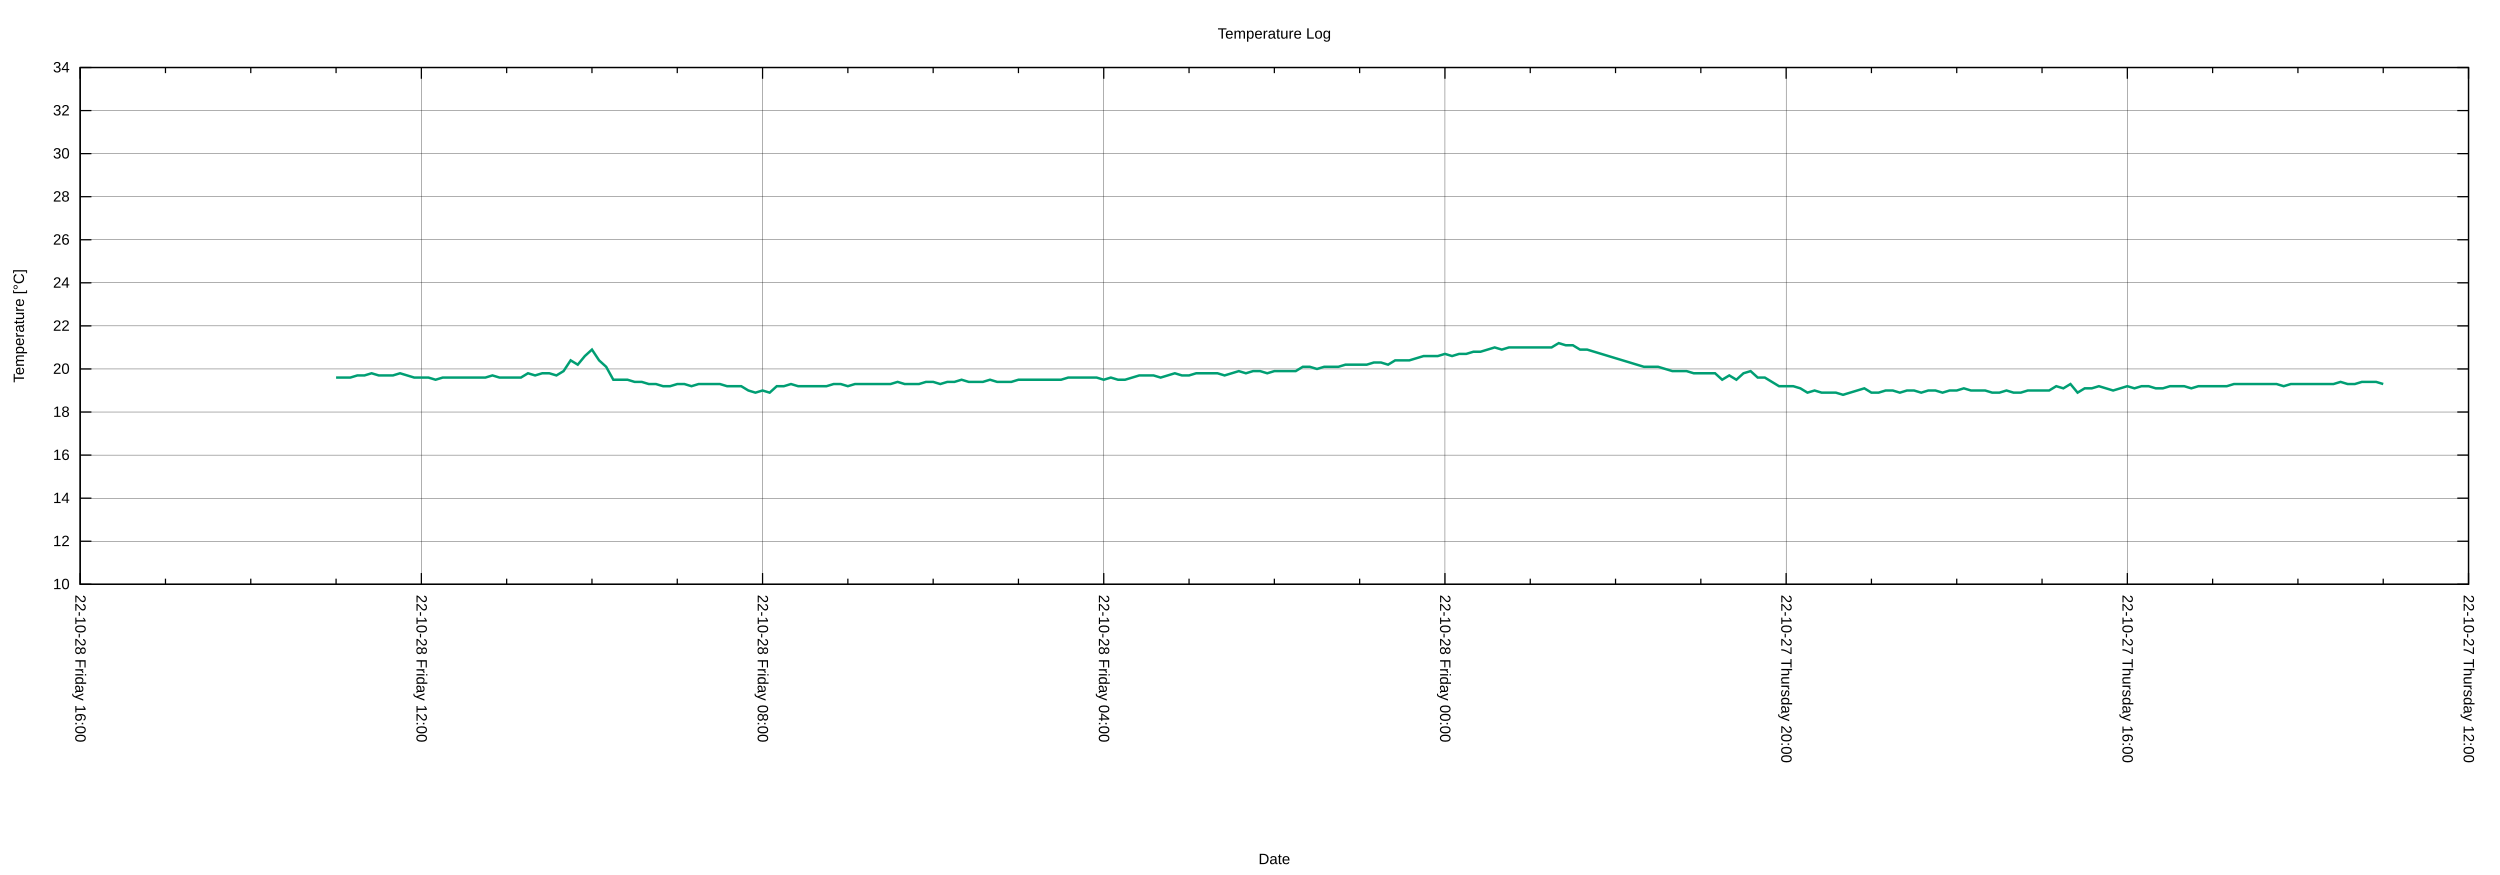
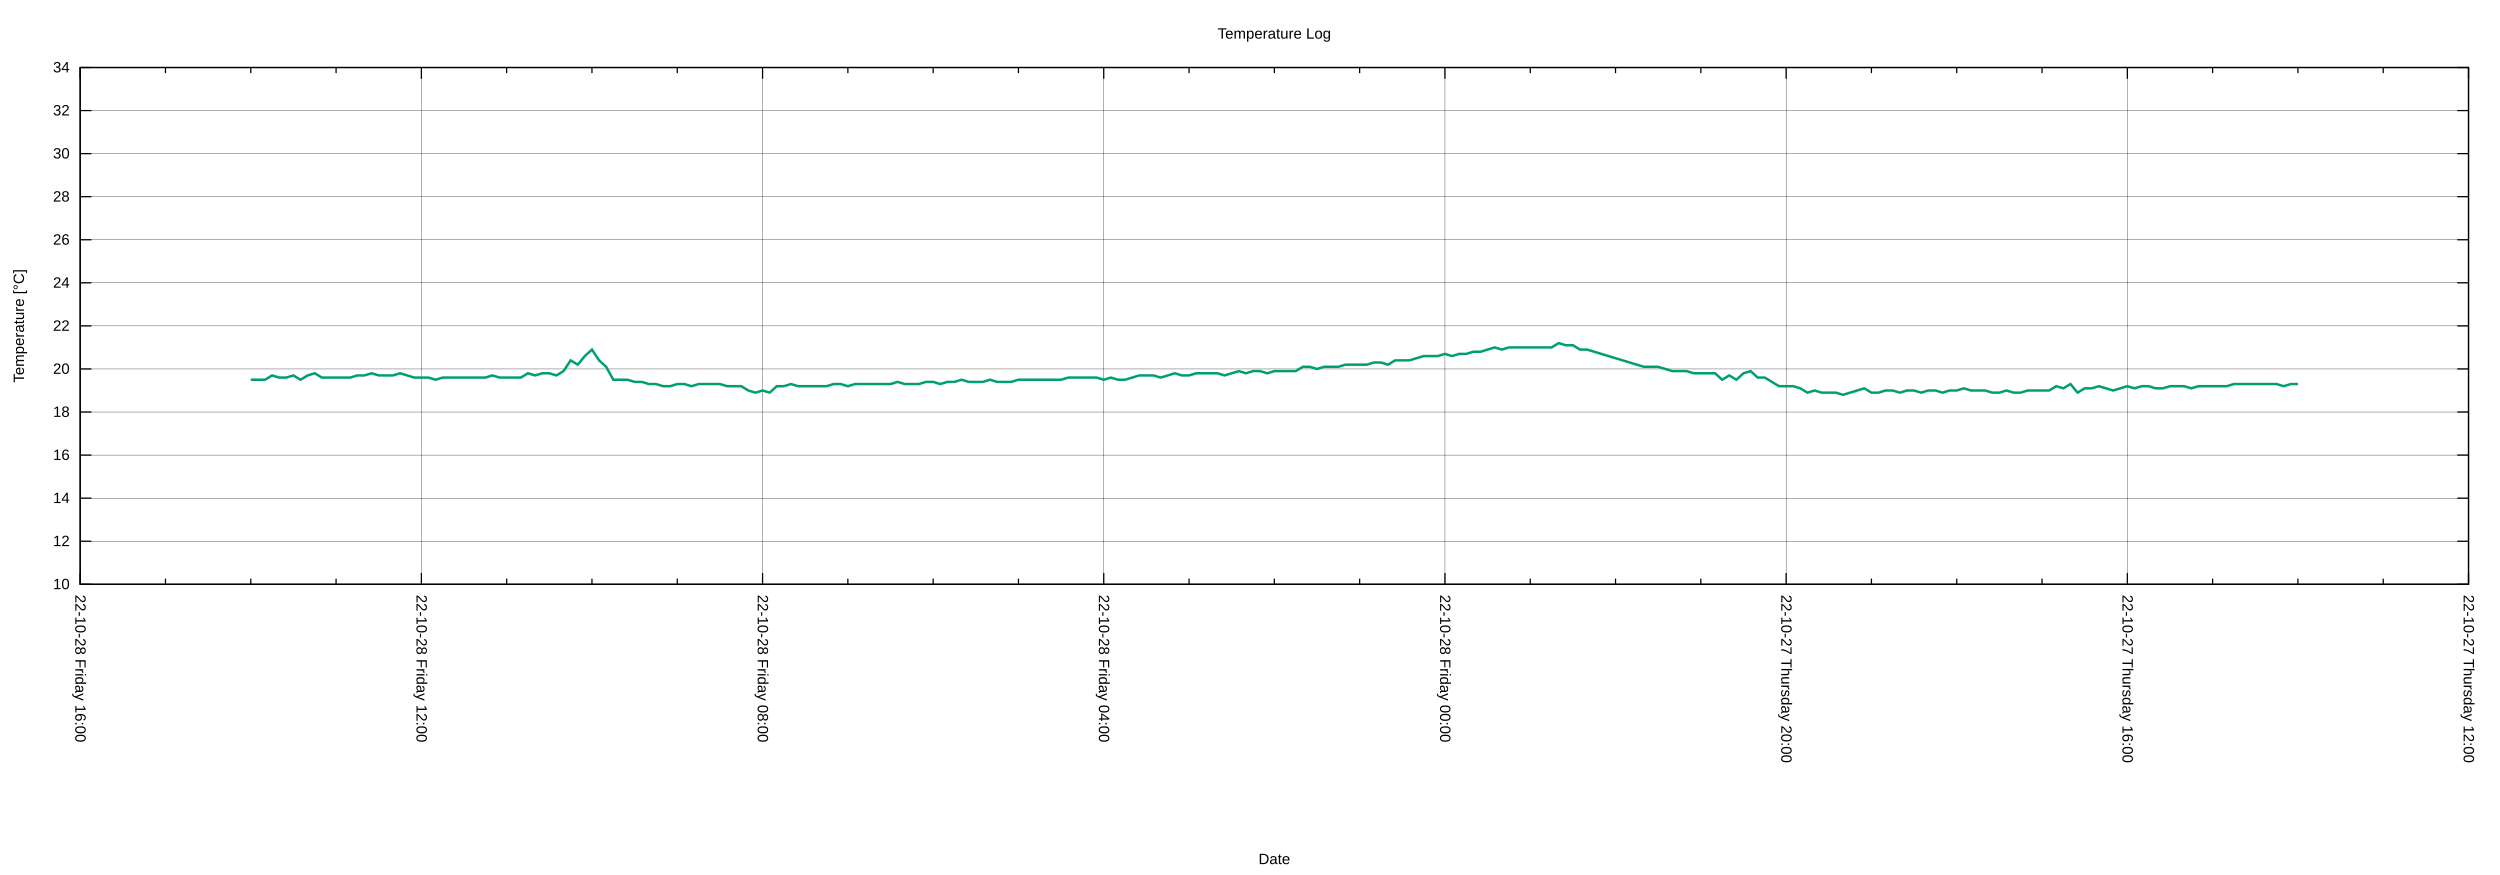
<svg xmlns="http://www.w3.org/2000/svg" xmlns:xlink="http://www.w3.org/1999/xlink" width="2000" height="700" viewBox="0 0 2000 700">
  <g id="gnuplot_canvas">
    <rect x="0" y="0" width="2000" height="700" fill="none" />
    <defs>
      <circle id="gpDot" r="0.5" stroke-width="0.5" stroke="currentColor" />
      <path id="gpPt0" stroke-width="0.222" stroke="currentColor" d="M-1,0 h2 M0,-1 v2" />
      <path id="gpPt1" stroke-width="0.222" stroke="currentColor" d="M-1,-1 L1,1 M1,-1 L-1,1" />
      <path id="gpPt2" stroke-width="0.222" stroke="currentColor" d="M-1,0 L1,0 M0,-1 L0,1 M-1,-1 L1,1 M-1,1 L1,-1" />
      <rect id="gpPt3" stroke-width="0.222" stroke="currentColor" x="-1" y="-1" width="2" height="2" />
      <rect id="gpPt4" stroke-width="0.222" stroke="currentColor" fill="currentColor" x="-1" y="-1" width="2" height="2" />
      <circle id="gpPt5" stroke-width="0.222" stroke="currentColor" cx="0" cy="0" r="1" />
      <use xlink:href="#gpPt5" id="gpPt6" fill="currentColor" stroke="none" />
      <path id="gpPt7" stroke-width="0.222" stroke="currentColor" d="M0,-1.33 L-1.33,0.67 L1.33,0.67 z" />
      <use xlink:href="#gpPt7" id="gpPt8" fill="currentColor" stroke="none" />
      <use xlink:href="#gpPt7" id="gpPt9" stroke="currentColor" transform="rotate(180)" />
      <use xlink:href="#gpPt9" id="gpPt10" fill="currentColor" stroke="none" />
      <use xlink:href="#gpPt3" id="gpPt11" stroke="currentColor" transform="rotate(45)" />
      <use xlink:href="#gpPt11" id="gpPt12" fill="currentColor" stroke="none" />
      <path id="gpPt13" stroke-width="0.222" stroke="currentColor" d="M0,1.330 L1.265,0.411 L0.782,-1.067 L-0.782,-1.076 L-1.265,0.411 z" />
      <use xlink:href="#gpPt13" id="gpPt14" fill="currentColor" stroke="none" />
      <filter id="textbox" filterUnits="objectBoundingBox" x="0" y="0" height="1" width="1">
        <feFlood flood-color="white" flood-opacity="1" result="bgnd" />
        <feComposite in="SourceGraphic" in2="bgnd" operator="atop" />
      </filter>
      <filter id="greybox" filterUnits="objectBoundingBox" x="0" y="0" height="1" width="1">
        <feFlood flood-color="lightgrey" flood-opacity="1" result="grey" />
        <feComposite in="SourceGraphic" in2="grey" operator="atop" />
      </filter>
    </defs>
    <g fill="none" color="white" stroke="currentColor" stroke-width="1.00" stroke-linecap="butt" stroke-linejoin="miter">
</g>
    <g fill="none" color="black" stroke="currentColor" stroke-width="1.00" stroke-linecap="butt" stroke-linejoin="miter">
</g>
    <g fill="none" color="black" stroke="black" stroke-width="0.25" stroke-linecap="butt" stroke-linejoin="miter">
</g>
    <g fill="none" color="black" stroke="currentColor" stroke-width="0.25" stroke-linecap="butt" stroke-linejoin="miter">
      <path stroke="black" class="gridline" d="M64.14,467.43 L1974.82,467.43  " />
    </g>
    <g fill="none" color="black" stroke="black" stroke-width="1.00" stroke-linecap="butt" stroke-linejoin="miter">
</g>
    <g fill="none" color="black" stroke="currentColor" stroke-width="1.00" stroke-linecap="butt" stroke-linejoin="miter">
      <path stroke="black" d="M64.14,467.43 L73.14,467.43 M1974.82,467.43 L1965.82,467.43  " />
      <g transform="translate(55.75,471.33)" stroke="none" fill="black" font-family="Arial" font-size="12.00" text-anchor="end">
        <text>
          <tspan font-family="Arial"> 10</tspan>
        </text>
      </g>
    </g>
    <g fill="none" color="black" stroke="currentColor" stroke-width="1.00" stroke-linecap="butt" stroke-linejoin="miter">
</g>
    <g fill="none" color="black" stroke="black" stroke-width="0.25" stroke-linecap="butt" stroke-linejoin="miter">
</g>
    <g fill="none" color="black" stroke="currentColor" stroke-width="0.25" stroke-linecap="butt" stroke-linejoin="miter">
      <path stroke="black" class="gridline" d="M64.14,432.98 L1974.82,432.98  " />
    </g>
    <g fill="none" color="black" stroke="black" stroke-width="1.00" stroke-linecap="butt" stroke-linejoin="miter">
</g>
    <g fill="none" color="black" stroke="currentColor" stroke-width="1.00" stroke-linecap="butt" stroke-linejoin="miter">
      <path stroke="black" d="M64.14,432.98 L73.14,432.98 M1974.82,432.98 L1965.82,432.98  " />
      <g transform="translate(55.75,436.88)" stroke="none" fill="black" font-family="Arial" font-size="12.00" text-anchor="end">
        <text>
          <tspan font-family="Arial"> 12</tspan>
        </text>
      </g>
    </g>
    <g fill="none" color="black" stroke="currentColor" stroke-width="1.00" stroke-linecap="butt" stroke-linejoin="miter">
</g>
    <g fill="none" color="black" stroke="black" stroke-width="0.25" stroke-linecap="butt" stroke-linejoin="miter">
</g>
    <g fill="none" color="black" stroke="currentColor" stroke-width="0.25" stroke-linecap="butt" stroke-linejoin="miter">
      <path stroke="black" class="gridline" d="M64.14,398.53 L1974.82,398.53  " />
    </g>
    <g fill="none" color="black" stroke="black" stroke-width="1.00" stroke-linecap="butt" stroke-linejoin="miter">
</g>
    <g fill="none" color="black" stroke="currentColor" stroke-width="1.00" stroke-linecap="butt" stroke-linejoin="miter">
      <path stroke="black" d="M64.14,398.53 L73.14,398.53 M1974.82,398.53 L1965.82,398.53  " />
      <g transform="translate(55.75,402.43)" stroke="none" fill="black" font-family="Arial" font-size="12.00" text-anchor="end">
        <text>
          <tspan font-family="Arial"> 14</tspan>
        </text>
      </g>
    </g>
    <g fill="none" color="black" stroke="currentColor" stroke-width="1.00" stroke-linecap="butt" stroke-linejoin="miter">
</g>
    <g fill="none" color="black" stroke="black" stroke-width="0.25" stroke-linecap="butt" stroke-linejoin="miter">
</g>
    <g fill="none" color="black" stroke="currentColor" stroke-width="0.25" stroke-linecap="butt" stroke-linejoin="miter">
      <path stroke="black" class="gridline" d="M64.14,364.07 L1974.82,364.07  " />
    </g>
    <g fill="none" color="black" stroke="black" stroke-width="1.00" stroke-linecap="butt" stroke-linejoin="miter">
</g>
    <g fill="none" color="black" stroke="currentColor" stroke-width="1.00" stroke-linecap="butt" stroke-linejoin="miter">
      <path stroke="black" d="M64.14,364.07 L73.14,364.07 M1974.82,364.07 L1965.82,364.07  " />
      <g transform="translate(55.75,367.97)" stroke="none" fill="black" font-family="Arial" font-size="12.00" text-anchor="end">
        <text>
          <tspan font-family="Arial"> 16</tspan>
        </text>
      </g>
    </g>
    <g fill="none" color="black" stroke="currentColor" stroke-width="1.00" stroke-linecap="butt" stroke-linejoin="miter">
</g>
    <g fill="none" color="black" stroke="black" stroke-width="0.25" stroke-linecap="butt" stroke-linejoin="miter">
</g>
    <g fill="none" color="black" stroke="currentColor" stroke-width="0.25" stroke-linecap="butt" stroke-linejoin="miter">
      <path stroke="black" class="gridline" d="M64.14,329.62 L1974.82,329.62  " />
    </g>
    <g fill="none" color="black" stroke="black" stroke-width="1.00" stroke-linecap="butt" stroke-linejoin="miter">
</g>
    <g fill="none" color="black" stroke="currentColor" stroke-width="1.00" stroke-linecap="butt" stroke-linejoin="miter">
      <path stroke="black" d="M64.14,329.62 L73.14,329.62 M1974.82,329.62 L1965.82,329.62  " />
      <g transform="translate(55.75,333.52)" stroke="none" fill="black" font-family="Arial" font-size="12.00" text-anchor="end">
        <text>
          <tspan font-family="Arial"> 18</tspan>
        </text>
      </g>
    </g>
    <g fill="none" color="black" stroke="currentColor" stroke-width="1.00" stroke-linecap="butt" stroke-linejoin="miter">
</g>
    <g fill="none" color="black" stroke="black" stroke-width="0.25" stroke-linecap="butt" stroke-linejoin="miter">
</g>
    <g fill="none" color="black" stroke="currentColor" stroke-width="0.25" stroke-linecap="butt" stroke-linejoin="miter">
      <path stroke="black" class="gridline" d="M64.14,295.17 L1974.82,295.17  " />
    </g>
    <g fill="none" color="black" stroke="black" stroke-width="1.00" stroke-linecap="butt" stroke-linejoin="miter">
</g>
    <g fill="none" color="black" stroke="currentColor" stroke-width="1.00" stroke-linecap="butt" stroke-linejoin="miter">
      <path stroke="black" d="M64.14,295.17 L73.14,295.17 M1974.82,295.17 L1965.82,295.17  " />
      <g transform="translate(55.75,299.07)" stroke="none" fill="black" font-family="Arial" font-size="12.00" text-anchor="end">
        <text>
          <tspan font-family="Arial"> 20</tspan>
        </text>
      </g>
    </g>
    <g fill="none" color="black" stroke="currentColor" stroke-width="1.00" stroke-linecap="butt" stroke-linejoin="miter">
</g>
    <g fill="none" color="black" stroke="black" stroke-width="0.25" stroke-linecap="butt" stroke-linejoin="miter">
</g>
    <g fill="none" color="black" stroke="currentColor" stroke-width="0.25" stroke-linecap="butt" stroke-linejoin="miter">
      <path stroke="black" class="gridline" d="M64.14,260.72 L1974.82,260.72  " />
    </g>
    <g fill="none" color="black" stroke="black" stroke-width="1.00" stroke-linecap="butt" stroke-linejoin="miter">
</g>
    <g fill="none" color="black" stroke="currentColor" stroke-width="1.00" stroke-linecap="butt" stroke-linejoin="miter">
      <path stroke="black" d="M64.14,260.72 L73.14,260.72 M1974.82,260.72 L1965.82,260.72  " />
      <g transform="translate(55.75,264.62)" stroke="none" fill="black" font-family="Arial" font-size="12.00" text-anchor="end">
        <text>
          <tspan font-family="Arial"> 22</tspan>
        </text>
      </g>
    </g>
    <g fill="none" color="black" stroke="currentColor" stroke-width="1.00" stroke-linecap="butt" stroke-linejoin="miter">
</g>
    <g fill="none" color="black" stroke="black" stroke-width="0.25" stroke-linecap="butt" stroke-linejoin="miter">
</g>
    <g fill="none" color="black" stroke="currentColor" stroke-width="0.25" stroke-linecap="butt" stroke-linejoin="miter">
      <path stroke="black" class="gridline" d="M64.14,226.27 L1974.82,226.27  " />
    </g>
    <g fill="none" color="black" stroke="black" stroke-width="1.00" stroke-linecap="butt" stroke-linejoin="miter">
</g>
    <g fill="none" color="black" stroke="currentColor" stroke-width="1.00" stroke-linecap="butt" stroke-linejoin="miter">
      <path stroke="black" d="M64.14,226.27 L73.14,226.27 M1974.82,226.27 L1965.82,226.27  " />
      <g transform="translate(55.75,230.17)" stroke="none" fill="black" font-family="Arial" font-size="12.00" text-anchor="end">
        <text>
          <tspan font-family="Arial"> 24</tspan>
        </text>
      </g>
    </g>
    <g fill="none" color="black" stroke="currentColor" stroke-width="1.00" stroke-linecap="butt" stroke-linejoin="miter">
</g>
    <g fill="none" color="black" stroke="black" stroke-width="0.25" stroke-linecap="butt" stroke-linejoin="miter">
</g>
    <g fill="none" color="black" stroke="currentColor" stroke-width="0.25" stroke-linecap="butt" stroke-linejoin="miter">
      <path stroke="black" class="gridline" d="M64.14,191.82 L1974.82,191.82  " />
    </g>
    <g fill="none" color="black" stroke="black" stroke-width="1.00" stroke-linecap="butt" stroke-linejoin="miter">
</g>
    <g fill="none" color="black" stroke="currentColor" stroke-width="1.00" stroke-linecap="butt" stroke-linejoin="miter">
      <path stroke="black" d="M64.14,191.82 L73.14,191.82 M1974.82,191.82 L1965.82,191.82  " />
      <g transform="translate(55.75,195.72)" stroke="none" fill="black" font-family="Arial" font-size="12.00" text-anchor="end">
        <text>
          <tspan font-family="Arial"> 26</tspan>
        </text>
      </g>
    </g>
    <g fill="none" color="black" stroke="currentColor" stroke-width="1.00" stroke-linecap="butt" stroke-linejoin="miter">
</g>
    <g fill="none" color="black" stroke="black" stroke-width="0.25" stroke-linecap="butt" stroke-linejoin="miter">
</g>
    <g fill="none" color="black" stroke="currentColor" stroke-width="0.25" stroke-linecap="butt" stroke-linejoin="miter">
      <path stroke="black" class="gridline" d="M64.14,157.36 L1974.82,157.36  " />
    </g>
    <g fill="none" color="black" stroke="black" stroke-width="1.00" stroke-linecap="butt" stroke-linejoin="miter">
</g>
    <g fill="none" color="black" stroke="currentColor" stroke-width="1.00" stroke-linecap="butt" stroke-linejoin="miter">
      <path stroke="black" d="M64.14,157.36 L73.14,157.36 M1974.82,157.36 L1965.82,157.36  " />
      <g transform="translate(55.75,161.26)" stroke="none" fill="black" font-family="Arial" font-size="12.00" text-anchor="end">
        <text>
          <tspan font-family="Arial"> 28</tspan>
        </text>
      </g>
    </g>
    <g fill="none" color="black" stroke="currentColor" stroke-width="1.00" stroke-linecap="butt" stroke-linejoin="miter">
</g>
    <g fill="none" color="black" stroke="black" stroke-width="0.25" stroke-linecap="butt" stroke-linejoin="miter">
</g>
    <g fill="none" color="black" stroke="currentColor" stroke-width="0.25" stroke-linecap="butt" stroke-linejoin="miter">
      <path stroke="black" class="gridline" d="M64.14,122.91 L1974.82,122.91  " />
    </g>
    <g fill="none" color="black" stroke="black" stroke-width="1.00" stroke-linecap="butt" stroke-linejoin="miter">
</g>
    <g fill="none" color="black" stroke="currentColor" stroke-width="1.00" stroke-linecap="butt" stroke-linejoin="miter">
      <path stroke="black" d="M64.14,122.91 L73.14,122.91 M1974.82,122.91 L1965.82,122.91  " />
      <g transform="translate(55.75,126.81)" stroke="none" fill="black" font-family="Arial" font-size="12.00" text-anchor="end">
        <text>
          <tspan font-family="Arial"> 30</tspan>
        </text>
      </g>
    </g>
    <g fill="none" color="black" stroke="currentColor" stroke-width="1.00" stroke-linecap="butt" stroke-linejoin="miter">
</g>
    <g fill="none" color="black" stroke="black" stroke-width="0.25" stroke-linecap="butt" stroke-linejoin="miter">
</g>
    <g fill="none" color="black" stroke="currentColor" stroke-width="0.25" stroke-linecap="butt" stroke-linejoin="miter">
      <path stroke="black" class="gridline" d="M64.14,88.46 L1974.82,88.46  " />
    </g>
    <g fill="none" color="black" stroke="black" stroke-width="1.00" stroke-linecap="butt" stroke-linejoin="miter">
</g>
    <g fill="none" color="black" stroke="currentColor" stroke-width="1.00" stroke-linecap="butt" stroke-linejoin="miter">
      <path stroke="black" d="M64.14,88.46 L73.14,88.46 M1974.82,88.46 L1965.82,88.46  " />
      <g transform="translate(55.75,92.36)" stroke="none" fill="black" font-family="Arial" font-size="12.00" text-anchor="end">
        <text>
          <tspan font-family="Arial"> 32</tspan>
        </text>
      </g>
    </g>
    <g fill="none" color="black" stroke="currentColor" stroke-width="1.00" stroke-linecap="butt" stroke-linejoin="miter">
</g>
    <g fill="none" color="black" stroke="black" stroke-width="0.25" stroke-linecap="butt" stroke-linejoin="miter">
</g>
    <g fill="none" color="black" stroke="currentColor" stroke-width="0.25" stroke-linecap="butt" stroke-linejoin="miter">
      <path stroke="black" class="gridline" d="M64.14,54.01 L1974.82,54.01  " />
    </g>
    <g fill="none" color="black" stroke="black" stroke-width="1.00" stroke-linecap="butt" stroke-linejoin="miter">
</g>
    <g fill="none" color="black" stroke="currentColor" stroke-width="1.00" stroke-linecap="butt" stroke-linejoin="miter">
      <path stroke="black" d="M64.14,54.01 L73.14,54.01 M1974.82,54.01 L1965.82,54.01  " />
      <g transform="translate(55.75,57.91)" stroke="none" fill="black" font-family="Arial" font-size="12.00" text-anchor="end">
        <text>
          <tspan font-family="Arial"> 34</tspan>
        </text>
      </g>
    </g>
    <g fill="none" color="black" stroke="currentColor" stroke-width="1.00" stroke-linecap="butt" stroke-linejoin="miter">
</g>
    <g fill="none" color="black" stroke="black" stroke-width="0.25" stroke-linecap="butt" stroke-linejoin="miter">
</g>
    <g fill="none" color="black" stroke="currentColor" stroke-width="0.25" stroke-linecap="butt" stroke-linejoin="miter">
      <path stroke="black" class="gridline" d="M1974.82,467.43 L1974.82,54.01  " />
    </g>
    <g fill="none" color="black" stroke="black" stroke-width="1.00" stroke-linecap="butt" stroke-linejoin="miter">
</g>
    <g fill="none" color="black" stroke="currentColor" stroke-width="1.00" stroke-linecap="butt" stroke-linejoin="miter">
      <path stroke="black" d="M1974.82,467.43 L1974.82,458.43 M1974.82,54.01 L1974.82,63.01  " />
      <g transform="translate(1970.92,475.82) rotate(90)" stroke="none" fill="black" font-family="Arial" font-size="12.00" text-anchor="start">
        <text>
          <tspan font-family="Arial">22-10-27 Thursday 12:00</tspan>
        </text>
      </g>
    </g>
    <g fill="none" color="black" stroke="currentColor" stroke-width="1.00" stroke-linecap="butt" stroke-linejoin="miter">
      <path stroke="black" d="M1906.58,467.43 L1906.58,462.93 M1906.58,54.01 L1906.58,58.51 M1838.34,467.43 L1838.34,462.93 M1838.34,54.01 L1838.34,58.51   M1770.10,467.43 L1770.10,462.93 M1770.10,54.01 L1770.10,58.51  " />
    </g>
    <g fill="none" color="black" stroke="black" stroke-width="0.25" stroke-linecap="butt" stroke-linejoin="miter">
</g>
    <g fill="none" color="black" stroke="currentColor" stroke-width="0.25" stroke-linecap="butt" stroke-linejoin="miter">
      <path stroke="black" class="gridline" d="M1701.87,467.43 L1701.87,54.01  " />
    </g>
    <g fill="none" color="black" stroke="black" stroke-width="1.00" stroke-linecap="butt" stroke-linejoin="miter">
</g>
    <g fill="none" color="black" stroke="currentColor" stroke-width="1.00" stroke-linecap="butt" stroke-linejoin="miter">
      <path stroke="black" d="M1701.87,467.43 L1701.87,458.43 M1701.87,54.01 L1701.87,63.01  " />
      <g transform="translate(1697.97,475.82) rotate(90)" stroke="none" fill="black" font-family="Arial" font-size="12.00" text-anchor="start">
        <text>
          <tspan font-family="Arial">22-10-27 Thursday 16:00</tspan>
        </text>
      </g>
    </g>
    <g fill="none" color="black" stroke="currentColor" stroke-width="1.00" stroke-linecap="butt" stroke-linejoin="miter">
      <path stroke="black" d="M1633.63,467.43 L1633.63,462.93 M1633.63,54.01 L1633.63,58.51 M1565.39,467.43 L1565.39,462.93 M1565.39,54.01 L1565.39,58.51   M1497.15,467.43 L1497.15,462.93 M1497.15,54.01 L1497.15,58.51  " />
    </g>
    <g fill="none" color="black" stroke="black" stroke-width="0.25" stroke-linecap="butt" stroke-linejoin="miter">
</g>
    <g fill="none" color="black" stroke="currentColor" stroke-width="0.25" stroke-linecap="butt" stroke-linejoin="miter">
      <path stroke="black" class="gridline" d="M1428.91,467.43 L1428.91,54.01  " />
    </g>
    <g fill="none" color="black" stroke="black" stroke-width="1.00" stroke-linecap="butt" stroke-linejoin="miter">
</g>
    <g fill="none" color="black" stroke="currentColor" stroke-width="1.00" stroke-linecap="butt" stroke-linejoin="miter">
      <path stroke="black" d="M1428.91,467.43 L1428.91,458.43 M1428.91,54.01 L1428.91,63.01  " />
      <g transform="translate(1425.01,475.82) rotate(90)" stroke="none" fill="black" font-family="Arial" font-size="12.00" text-anchor="start">
        <text>
          <tspan font-family="Arial">22-10-27 Thursday 20:00</tspan>
        </text>
      </g>
    </g>
    <g fill="none" color="black" stroke="currentColor" stroke-width="1.00" stroke-linecap="butt" stroke-linejoin="miter">
      <path stroke="black" d="M1360.67,467.43 L1360.67,462.93 M1360.67,54.01 L1360.67,58.51 M1292.43,467.43 L1292.43,462.93 M1292.43,54.01 L1292.43,58.51   M1224.20,467.43 L1224.20,462.93 M1224.20,54.01 L1224.20,58.51  " />
    </g>
    <g fill="none" color="black" stroke="black" stroke-width="0.25" stroke-linecap="butt" stroke-linejoin="miter">
</g>
    <g fill="none" color="black" stroke="currentColor" stroke-width="0.25" stroke-linecap="butt" stroke-linejoin="miter">
      <path stroke="black" class="gridline" d="M1155.96,467.43 L1155.96,54.01  " />
    </g>
    <g fill="none" color="black" stroke="black" stroke-width="1.00" stroke-linecap="butt" stroke-linejoin="miter">
</g>
    <g fill="none" color="black" stroke="currentColor" stroke-width="1.00" stroke-linecap="butt" stroke-linejoin="miter">
      <path stroke="black" d="M1155.96,467.43 L1155.96,458.43 M1155.96,54.01 L1155.96,63.01  " />
      <g transform="translate(1152.06,475.82) rotate(90)" stroke="none" fill="black" font-family="Arial" font-size="12.00" text-anchor="start">
        <text>
          <tspan font-family="Arial">22-10-28 Friday 00:00</tspan>
        </text>
      </g>
    </g>
    <g fill="none" color="black" stroke="currentColor" stroke-width="1.00" stroke-linecap="butt" stroke-linejoin="miter">
      <path stroke="black" d="M1087.72,467.43 L1087.72,462.93 M1087.72,54.01 L1087.72,58.51 M1019.48,467.43 L1019.48,462.93 M1019.48,54.01 L1019.48,58.51   M951.24,467.43 L951.24,462.93 M951.24,54.01 L951.24,58.51  " />
    </g>
    <g fill="none" color="black" stroke="black" stroke-width="0.25" stroke-linecap="butt" stroke-linejoin="miter">
</g>
    <g fill="none" color="black" stroke="currentColor" stroke-width="0.25" stroke-linecap="butt" stroke-linejoin="miter">
      <path stroke="black" class="gridline" d="M883.00,467.43 L883.00,54.01  " />
    </g>
    <g fill="none" color="black" stroke="black" stroke-width="1.00" stroke-linecap="butt" stroke-linejoin="miter">
</g>
    <g fill="none" color="black" stroke="currentColor" stroke-width="1.00" stroke-linecap="butt" stroke-linejoin="miter">
      <path stroke="black" d="M883.00,467.43 L883.00,458.43 M883.00,54.01 L883.00,63.01  " />
      <g transform="translate(879.10,475.82) rotate(90)" stroke="none" fill="black" font-family="Arial" font-size="12.00" text-anchor="start">
        <text>
          <tspan font-family="Arial">22-10-28 Friday 04:00</tspan>
        </text>
      </g>
    </g>
    <g fill="none" color="black" stroke="currentColor" stroke-width="1.00" stroke-linecap="butt" stroke-linejoin="miter">
      <path stroke="black" d="M814.76,467.43 L814.76,462.93 M814.76,54.01 L814.76,58.51 M746.53,467.43 L746.53,462.93 M746.53,54.01 L746.53,58.51   M678.29,467.43 L678.29,462.93 M678.29,54.01 L678.29,58.51  " />
    </g>
    <g fill="none" color="black" stroke="black" stroke-width="0.25" stroke-linecap="butt" stroke-linejoin="miter">
</g>
    <g fill="none" color="black" stroke="currentColor" stroke-width="0.25" stroke-linecap="butt" stroke-linejoin="miter">
      <path stroke="black" class="gridline" d="M610.05,467.43 L610.05,54.01  " />
    </g>
    <g fill="none" color="black" stroke="black" stroke-width="1.00" stroke-linecap="butt" stroke-linejoin="miter">
</g>
    <g fill="none" color="black" stroke="currentColor" stroke-width="1.00" stroke-linecap="butt" stroke-linejoin="miter">
      <path stroke="black" d="M610.05,467.43 L610.05,458.43 M610.05,54.01 L610.05,63.01  " />
      <g transform="translate(606.15,475.82) rotate(90)" stroke="none" fill="black" font-family="Arial" font-size="12.00" text-anchor="start">
        <text>
          <tspan font-family="Arial">22-10-28 Friday 08:00</tspan>
        </text>
      </g>
    </g>
    <g fill="none" color="black" stroke="currentColor" stroke-width="1.00" stroke-linecap="butt" stroke-linejoin="miter">
      <path stroke="black" d="M541.81,467.43 L541.81,462.93 M541.81,54.01 L541.81,58.51 M473.57,467.43 L473.57,462.93 M473.57,54.01 L473.57,58.51   M405.33,467.43 L405.33,462.93 M405.33,54.01 L405.33,58.51  " />
    </g>
    <g fill="none" color="black" stroke="black" stroke-width="0.25" stroke-linecap="butt" stroke-linejoin="miter">
</g>
    <g fill="none" color="black" stroke="currentColor" stroke-width="0.25" stroke-linecap="butt" stroke-linejoin="miter">
      <path stroke="black" class="gridline" d="M337.09,467.43 L337.09,54.01  " />
    </g>
    <g fill="none" color="black" stroke="black" stroke-width="1.00" stroke-linecap="butt" stroke-linejoin="miter">
</g>
    <g fill="none" color="black" stroke="currentColor" stroke-width="1.00" stroke-linecap="butt" stroke-linejoin="miter">
      <path stroke="black" d="M337.09,467.43 L337.09,458.43 M337.09,54.01 L337.09,63.01  " />
      <g transform="translate(333.19,475.82) rotate(90)" stroke="none" fill="black" font-family="Arial" font-size="12.00" text-anchor="start">
        <text>
          <tspan font-family="Arial">22-10-28 Friday 12:00</tspan>
        </text>
      </g>
    </g>
    <g fill="none" color="black" stroke="currentColor" stroke-width="1.00" stroke-linecap="butt" stroke-linejoin="miter">
      <path stroke="black" d="M268.86,467.43 L268.86,462.93 M268.86,54.01 L268.86,58.51 M200.62,467.43 L200.62,462.93 M200.62,54.01 L200.62,58.51   M132.38,467.43 L132.38,462.93 M132.38,54.01 L132.38,58.51  " />
    </g>
    <g fill="none" color="black" stroke="black" stroke-width="0.25" stroke-linecap="butt" stroke-linejoin="miter">
</g>
    <g fill="none" color="black" stroke="currentColor" stroke-width="0.25" stroke-linecap="butt" stroke-linejoin="miter">
      <path stroke="black" class="gridline" d="M64.14,467.43 L64.14,54.01  " />
    </g>
    <g fill="none" color="black" stroke="black" stroke-width="1.00" stroke-linecap="butt" stroke-linejoin="miter">
</g>
    <g fill="none" color="black" stroke="currentColor" stroke-width="1.00" stroke-linecap="butt" stroke-linejoin="miter">
      <path stroke="black" d="M64.14,467.43 L64.14,458.43 M64.14,54.01 L64.14,63.01  " />
      <g transform="translate(60.24,475.82) rotate(90)" stroke="none" fill="black" font-family="Arial" font-size="12.00" text-anchor="start">
        <text>
          <tspan font-family="Arial">22-10-28 Friday 16:00</tspan>
        </text>
      </g>
    </g>
    <g fill="none" color="black" stroke="currentColor" stroke-width="1.00" stroke-linecap="butt" stroke-linejoin="miter">
</g>
    <g fill="none" color="black" stroke="currentColor" stroke-width="1.00" stroke-linecap="butt" stroke-linejoin="miter">
      <path stroke="black" d="M64.14,54.01 L64.14,467.43 L1974.82,467.43 L1974.82,54.01 L64.14,54.01 Z  " />
    </g>
    <g fill="none" color="black" stroke="currentColor" stroke-width="1.00" stroke-linecap="butt" stroke-linejoin="miter">
      <g transform="translate(19.18,260.72) rotate(270)" stroke="none" fill="black" font-family="Arial" font-size="12.00" text-anchor="middle">
        <text>
          <tspan font-family="Arial">Temperature [°C]</tspan>
        </text>
      </g>
    </g>
    <g fill="none" color="black" stroke="currentColor" stroke-width="1.00" stroke-linecap="butt" stroke-linejoin="miter">
      <g transform="translate(1019.48,691.30)" stroke="none" fill="black" font-family="Arial" font-size="12.00" text-anchor="middle">
        <text>
          <tspan font-family="Arial">Date</tspan>
        </text>
      </g>
    </g>
    <g fill="none" color="black" stroke="currentColor" stroke-width="1.00" stroke-linecap="butt" stroke-linejoin="miter">
</g>
    <g id="gnuplot_plot_1">
      <g fill="none" color="white" stroke="currentColor" stroke-width="2.00" stroke-linecap="butt" stroke-linejoin="miter">
</g>
      <g fill="none" color="black" stroke="currentColor" stroke-width="2.00" stroke-linecap="butt" stroke-linejoin="miter">
-         <path stroke="rgb(  0, 158, 115)" d="M268.86,302.06 L274.54,302.06 L280.23,302.06 L285.92,300.34 L291.60,300.34 L297.29,298.62 L302.98,300.34 L308.66,300.34   L314.35,300.34 L320.03,298.62 L325.72,300.34 L331.41,302.06 L337.09,302.06 L342.78,302.06 L348.47,303.78 L354.15,302.06   L359.84,302.06 L365.53,302.06 L371.21,302.06 L376.90,302.06 L382.59,302.06 L388.27,302.06 L393.96,300.34 L399.65,302.06   L405.33,302.06 L411.02,302.06 L416.71,302.06 L422.39,298.62 L428.08,300.34 L433.77,298.62 L439.45,298.62 L445.14,300.34   L450.83,296.89 L456.51,288.28 L462.20,291.73 L467.88,284.84 L473.57,279.67 L479.26,288.28 L484.94,293.45 L490.63,303.78   L496.32,303.78 L502.00,303.78 L507.69,305.51 L513.38,305.51 L519.06,307.23 L524.75,307.23 L530.44,308.95 L536.12,308.95   L541.81,307.23 L547.50,307.23 L553.18,308.95 L558.87,307.23 L564.56,307.23 L570.24,307.23 L575.93,307.23 L581.62,308.95   L587.30,308.95 L592.99,308.95 L598.68,312.40 L604.36,314.12 L610.05,312.40 L615.74,314.12 L621.42,308.95 L627.11,308.95   L632.79,307.23 L638.48,308.95 L644.17,308.95 L649.85,308.95 L655.54,308.95 L661.23,308.95 L666.91,307.23 L672.60,307.23   L678.29,308.95 L683.97,307.23 L689.66,307.23 L695.35,307.23 L701.03,307.23 L706.72,307.23 L712.41,307.23 L718.09,305.51   L723.78,307.23 L729.47,307.23 L735.15,307.23 L740.84,305.51 L746.53,305.51 L752.21,307.23 L757.90,305.51 L763.59,305.51   L769.27,303.78 L774.96,305.51 L780.65,305.51 L786.33,305.51 L792.02,303.78 L797.70,305.51 L803.39,305.51 L809.08,305.51   L814.76,303.78 L820.45,303.78 L826.14,303.78 L831.82,303.78 L837.51,303.78 L843.20,303.78 L848.88,303.78 L854.57,302.06   L860.26,302.06 L865.94,302.06 L871.63,302.06 L877.32,302.06 L883.00,303.78 L888.69,302.06 L894.38,303.78 L900.06,303.78   L905.75,302.06 L911.44,300.34 L917.12,300.34 L922.81,300.34 L928.50,302.06 L934.18,300.34 L939.87,298.62 L945.55,300.34   L951.24,300.34 L956.93,298.62 L962.61,298.62 L968.30,298.62 L973.99,298.62 L979.67,300.34 L985.36,298.62 L991.05,296.89   L996.73,298.62 L1002.42,296.89 L1008.11,296.89 L1013.79,298.62 L1019.48,296.89 L1025.17,296.89 L1030.85,296.89 L1036.54,296.89   L1042.23,293.45 L1047.91,293.45 L1053.60,295.17 L1059.29,293.45 L1064.97,293.45 L1070.66,293.45 L1076.35,291.73 L1082.03,291.73   L1087.72,291.73 L1093.41,291.73 L1099.09,290.00 L1104.78,290.00 L1110.46,291.73 L1116.15,288.28 L1121.84,288.28 L1127.52,288.28   L1133.21,286.56 L1138.90,284.84 L1144.58,284.84 L1150.27,284.84 L1155.96,283.11 L1161.64,284.84 L1167.33,283.11 L1173.02,283.11   L1178.70,281.39 L1184.39,281.39 L1190.08,279.67 L1195.76,277.95 L1201.45,279.67 L1207.14,277.95 L1212.82,277.95 L1218.51,277.95   L1224.20,277.95 L1229.88,277.95 L1235.57,277.95 L1241.26,277.95 L1246.94,274.50 L1252.63,276.22 L1258.32,276.22 L1264.00,279.67   L1269.69,279.67 L1275.37,281.39 L1281.06,283.11 L1286.75,284.84 L1292.43,286.56 L1298.12,288.28 L1303.81,290.00 L1309.49,291.73   L1315.18,293.45 L1320.87,293.45 L1326.55,293.45 L1332.24,295.17 L1337.93,296.89 L1343.61,296.89 L1349.30,296.89 L1354.99,298.62   L1360.67,298.62 L1366.36,298.62 L1372.05,298.62 L1377.73,303.78 L1383.42,300.34 L1389.11,303.78 L1394.79,298.62 L1400.48,296.89   L1406.17,302.06 L1411.85,302.06 L1417.54,305.51 L1423.22,308.95 L1428.91,308.95 L1434.60,308.95 L1440.28,310.67 L1445.97,314.12   L1451.66,312.40 L1457.34,314.12 L1463.03,314.12 L1468.72,314.12 L1474.40,315.84 L1480.09,314.12 L1485.78,312.40 L1491.46,310.67   L1497.15,314.12 L1502.84,314.12 L1508.52,312.40 L1514.21,312.40 L1519.90,314.12 L1525.58,312.40 L1531.27,312.40 L1536.96,314.12   L1542.64,312.40 L1548.33,312.40 L1554.02,314.12 L1559.70,312.40 L1565.39,312.40 L1571.08,310.67 L1576.76,312.40 L1582.45,312.40   L1588.13,312.40 L1593.82,314.12 L1599.51,314.12 L1605.19,312.40 L1610.88,314.12 L1616.57,314.12 L1622.25,312.40 L1627.94,312.40   L1633.63,312.40 L1639.31,312.40 L1645.00,308.95 L1650.69,310.67 L1656.37,307.23 L1662.06,314.12 L1667.75,310.67 L1673.43,310.67   L1679.12,308.95 L1684.81,310.67 L1690.49,312.40 L1696.18,310.67 L1701.87,308.95 L1707.55,310.67 L1713.24,308.95 L1718.93,308.95   L1724.61,310.67 L1730.30,310.67 L1735.99,308.95 L1741.67,308.95 L1747.36,308.95 L1753.04,310.67 L1758.73,308.95 L1764.42,308.95   L1770.10,308.95 L1775.79,308.95 L1781.48,308.95 L1787.16,307.23 L1792.85,307.23 L1798.54,307.23 L1804.22,307.23 L1809.91,307.23   L1815.60,307.23 L1821.28,307.23 L1826.97,308.95 L1832.66,307.23 L1838.34,307.23 L1844.03,307.23 L1849.72,307.23 L1855.40,307.23   L1861.09,307.23 L1866.78,307.23 L1872.46,305.51 L1878.15,307.23 L1883.84,307.23 L1889.52,305.51 L1895.21,305.51 L1900.89,305.51   L1906.58,307.23  " />
+         <path stroke="rgb(  0, 158, 115)" d="M200.62,303.78 L206.30,303.78 L211.99,303.78 L217.68,300.34 L223.36,302.06 L229.05,302.06 L234.74,300.34 L240.42,303.78   L246.11,300.34 L251.80,298.62 L257.48,302.06 L263.17,302.06 L268.86,302.06 L274.54,302.06 L280.23,302.06 L285.92,300.34   L291.60,300.34 L297.29,298.62 L302.98,300.34 L308.66,300.34 L314.35,300.34 L320.03,298.62 L325.72,300.34 L331.41,302.06   L337.09,302.06 L342.78,302.06 L348.47,303.78 L354.15,302.06 L359.84,302.06 L365.53,302.06 L371.21,302.06 L376.90,302.06   L382.59,302.06 L388.27,302.06 L393.96,300.34 L399.65,302.06 L405.33,302.06 L411.02,302.06 L416.71,302.06 L422.39,298.62   L428.08,300.34 L433.77,298.62 L439.45,298.62 L445.14,300.34 L450.83,296.89 L456.51,288.28 L462.20,291.73 L467.88,284.84   L473.57,279.67 L479.26,288.28 L484.94,293.45 L490.63,303.78 L496.32,303.78 L502.00,303.78 L507.69,305.51 L513.38,305.51   L519.06,307.23 L524.75,307.23 L530.44,308.95 L536.12,308.95 L541.81,307.23 L547.50,307.23 L553.18,308.95 L558.87,307.23   L564.56,307.23 L570.24,307.23 L575.93,307.23 L581.62,308.95 L587.30,308.95 L592.99,308.95 L598.68,312.40 L604.36,314.12   L610.05,312.40 L615.74,314.12 L621.42,308.95 L627.11,308.95 L632.79,307.23 L638.48,308.95 L644.17,308.95 L649.85,308.95   L655.54,308.95 L661.23,308.95 L666.91,307.23 L672.60,307.23 L678.29,308.95 L683.97,307.23 L689.66,307.23 L695.35,307.23   L701.03,307.23 L706.72,307.23 L712.41,307.23 L718.09,305.51 L723.78,307.23 L729.47,307.23 L735.15,307.23 L740.84,305.51   L746.53,305.51 L752.21,307.23 L757.90,305.51 L763.59,305.51 L769.27,303.78 L774.96,305.51 L780.65,305.51 L786.33,305.51   L792.02,303.78 L797.70,305.51 L803.39,305.51 L809.08,305.51 L814.76,303.78 L820.45,303.78 L826.14,303.78 L831.82,303.78   L837.51,303.78 L843.20,303.78 L848.88,303.78 L854.57,302.06 L860.26,302.06 L865.94,302.06 L871.63,302.06 L877.32,302.06   L883.00,303.78 L888.69,302.06 L894.38,303.78 L900.06,303.78 L905.75,302.06 L911.44,300.34 L917.12,300.34 L922.81,300.34   L928.50,302.06 L934.18,300.34 L939.87,298.62 L945.55,300.34 L951.24,300.34 L956.93,298.62 L962.61,298.62 L968.30,298.62   L973.99,298.62 L979.67,300.34 L985.36,298.62 L991.05,296.89 L996.73,298.62 L1002.42,296.89 L1008.11,296.89 L1013.79,298.62   L1019.48,296.89 L1025.17,296.89 L1030.85,296.89 L1036.54,296.89 L1042.23,293.45 L1047.91,293.45 L1053.60,295.17 L1059.29,293.45   L1064.97,293.45 L1070.66,293.45 L1076.35,291.73 L1082.03,291.73 L1087.72,291.73 L1093.41,291.73 L1099.09,290.00 L1104.78,290.00   L1110.46,291.73 L1116.15,288.28 L1121.84,288.28 L1127.52,288.28 L1133.21,286.56 L1138.90,284.84 L1144.58,284.84 L1150.27,284.84   L1155.96,283.11 L1161.64,284.84 L1167.33,283.11 L1173.02,283.11 L1178.70,281.39 L1184.39,281.39 L1190.08,279.67 L1195.76,277.95   L1201.45,279.67 L1207.14,277.95 L1212.82,277.95 L1218.51,277.95 L1224.20,277.95 L1229.88,277.95 L1235.57,277.95 L1241.26,277.95   L1246.94,274.50 L1252.63,276.22 L1258.32,276.22 L1264.00,279.67 L1269.69,279.67 L1275.37,281.39 L1281.06,283.11 L1286.75,284.84   L1292.43,286.56 L1298.12,288.28 L1303.81,290.00 L1309.49,291.73 L1315.18,293.45 L1320.87,293.45 L1326.55,293.45 L1332.24,295.17   L1337.93,296.89 L1343.61,296.89 L1349.30,296.89 L1354.99,298.62 L1360.67,298.62 L1366.36,298.62 L1372.05,298.62 L1377.73,303.78   L1383.42,300.34 L1389.11,303.78 L1394.79,298.62 L1400.48,296.89 L1406.17,302.06 L1411.85,302.06 L1417.54,305.51 L1423.22,308.95   L1428.91,308.95 L1434.60,308.95 L1440.28,310.67 L1445.97,314.12 L1451.66,312.40 L1457.34,314.12 L1463.03,314.12 L1468.72,314.12   L1474.40,315.84 L1480.09,314.12 L1485.78,312.40 L1491.46,310.67 L1497.15,314.12 L1502.84,314.12 L1508.52,312.40 L1514.21,312.40   L1519.90,314.12 L1525.58,312.40 L1531.27,312.40 L1536.96,314.12 L1542.64,312.40 L1548.33,312.40 L1554.02,314.12 L1559.70,312.40   L1565.39,312.40 L1571.08,310.67 L1576.76,312.40 L1582.45,312.40 L1588.13,312.40 L1593.82,314.12 L1599.51,314.12 L1605.19,312.40   L1610.88,314.12 L1616.57,314.12 L1622.25,312.40 L1627.94,312.40 L1633.63,312.40 L1639.31,312.40 L1645.00,308.95 L1650.69,310.67   L1656.37,307.23 L1662.06,314.12 L1667.75,310.67 L1673.43,310.67 L1679.12,308.95 L1684.81,310.67 L1690.49,312.40 L1696.18,310.67   L1701.87,308.95 L1707.55,310.67 L1713.24,308.95 L1718.93,308.95 L1724.61,310.67 L1730.30,310.67 L1735.99,308.95 L1741.67,308.95   L1747.36,308.95 L1753.04,310.67 L1758.73,308.95 L1764.42,308.95 L1770.10,308.95 L1775.79,308.95 L1781.48,308.95 L1787.16,307.23   L1792.85,307.23 L1798.54,307.23 L1804.22,307.23 L1809.91,307.23 L1815.60,307.23 L1821.28,307.23 L1826.97,308.95 L1832.66,307.23   L1838.34,307.23  " />
      </g>
    </g>
    <g fill="none" color="black" stroke="currentColor" stroke-width="2.00" stroke-linecap="butt" stroke-linejoin="miter">
</g>
    <g fill="none" color="black" stroke="black" stroke-width="1.00" stroke-linecap="butt" stroke-linejoin="miter">
</g>
    <g fill="none" color="black" stroke="currentColor" stroke-width="1.00" stroke-linecap="butt" stroke-linejoin="miter">
      <path stroke="black" d="M64.14,54.01 L64.14,467.43 L1974.82,467.43 L1974.82,54.01 L64.14,54.01 Z  " />
    </g>
    <g fill="none" color="black" stroke="currentColor" stroke-width="1.00" stroke-linecap="butt" stroke-linejoin="miter">
      <g transform="translate(1019.48,30.91)" stroke="none" fill="black" font-family="Arial" font-size="12.00" text-anchor="middle">
        <text>
          <tspan font-family="Arial">Temperature Log</tspan>
        </text>
      </g>
    </g>
    <g fill="none" color="black" stroke="currentColor" stroke-width="1.00" stroke-linecap="butt" stroke-linejoin="miter">
</g>
  </g>
</svg>
